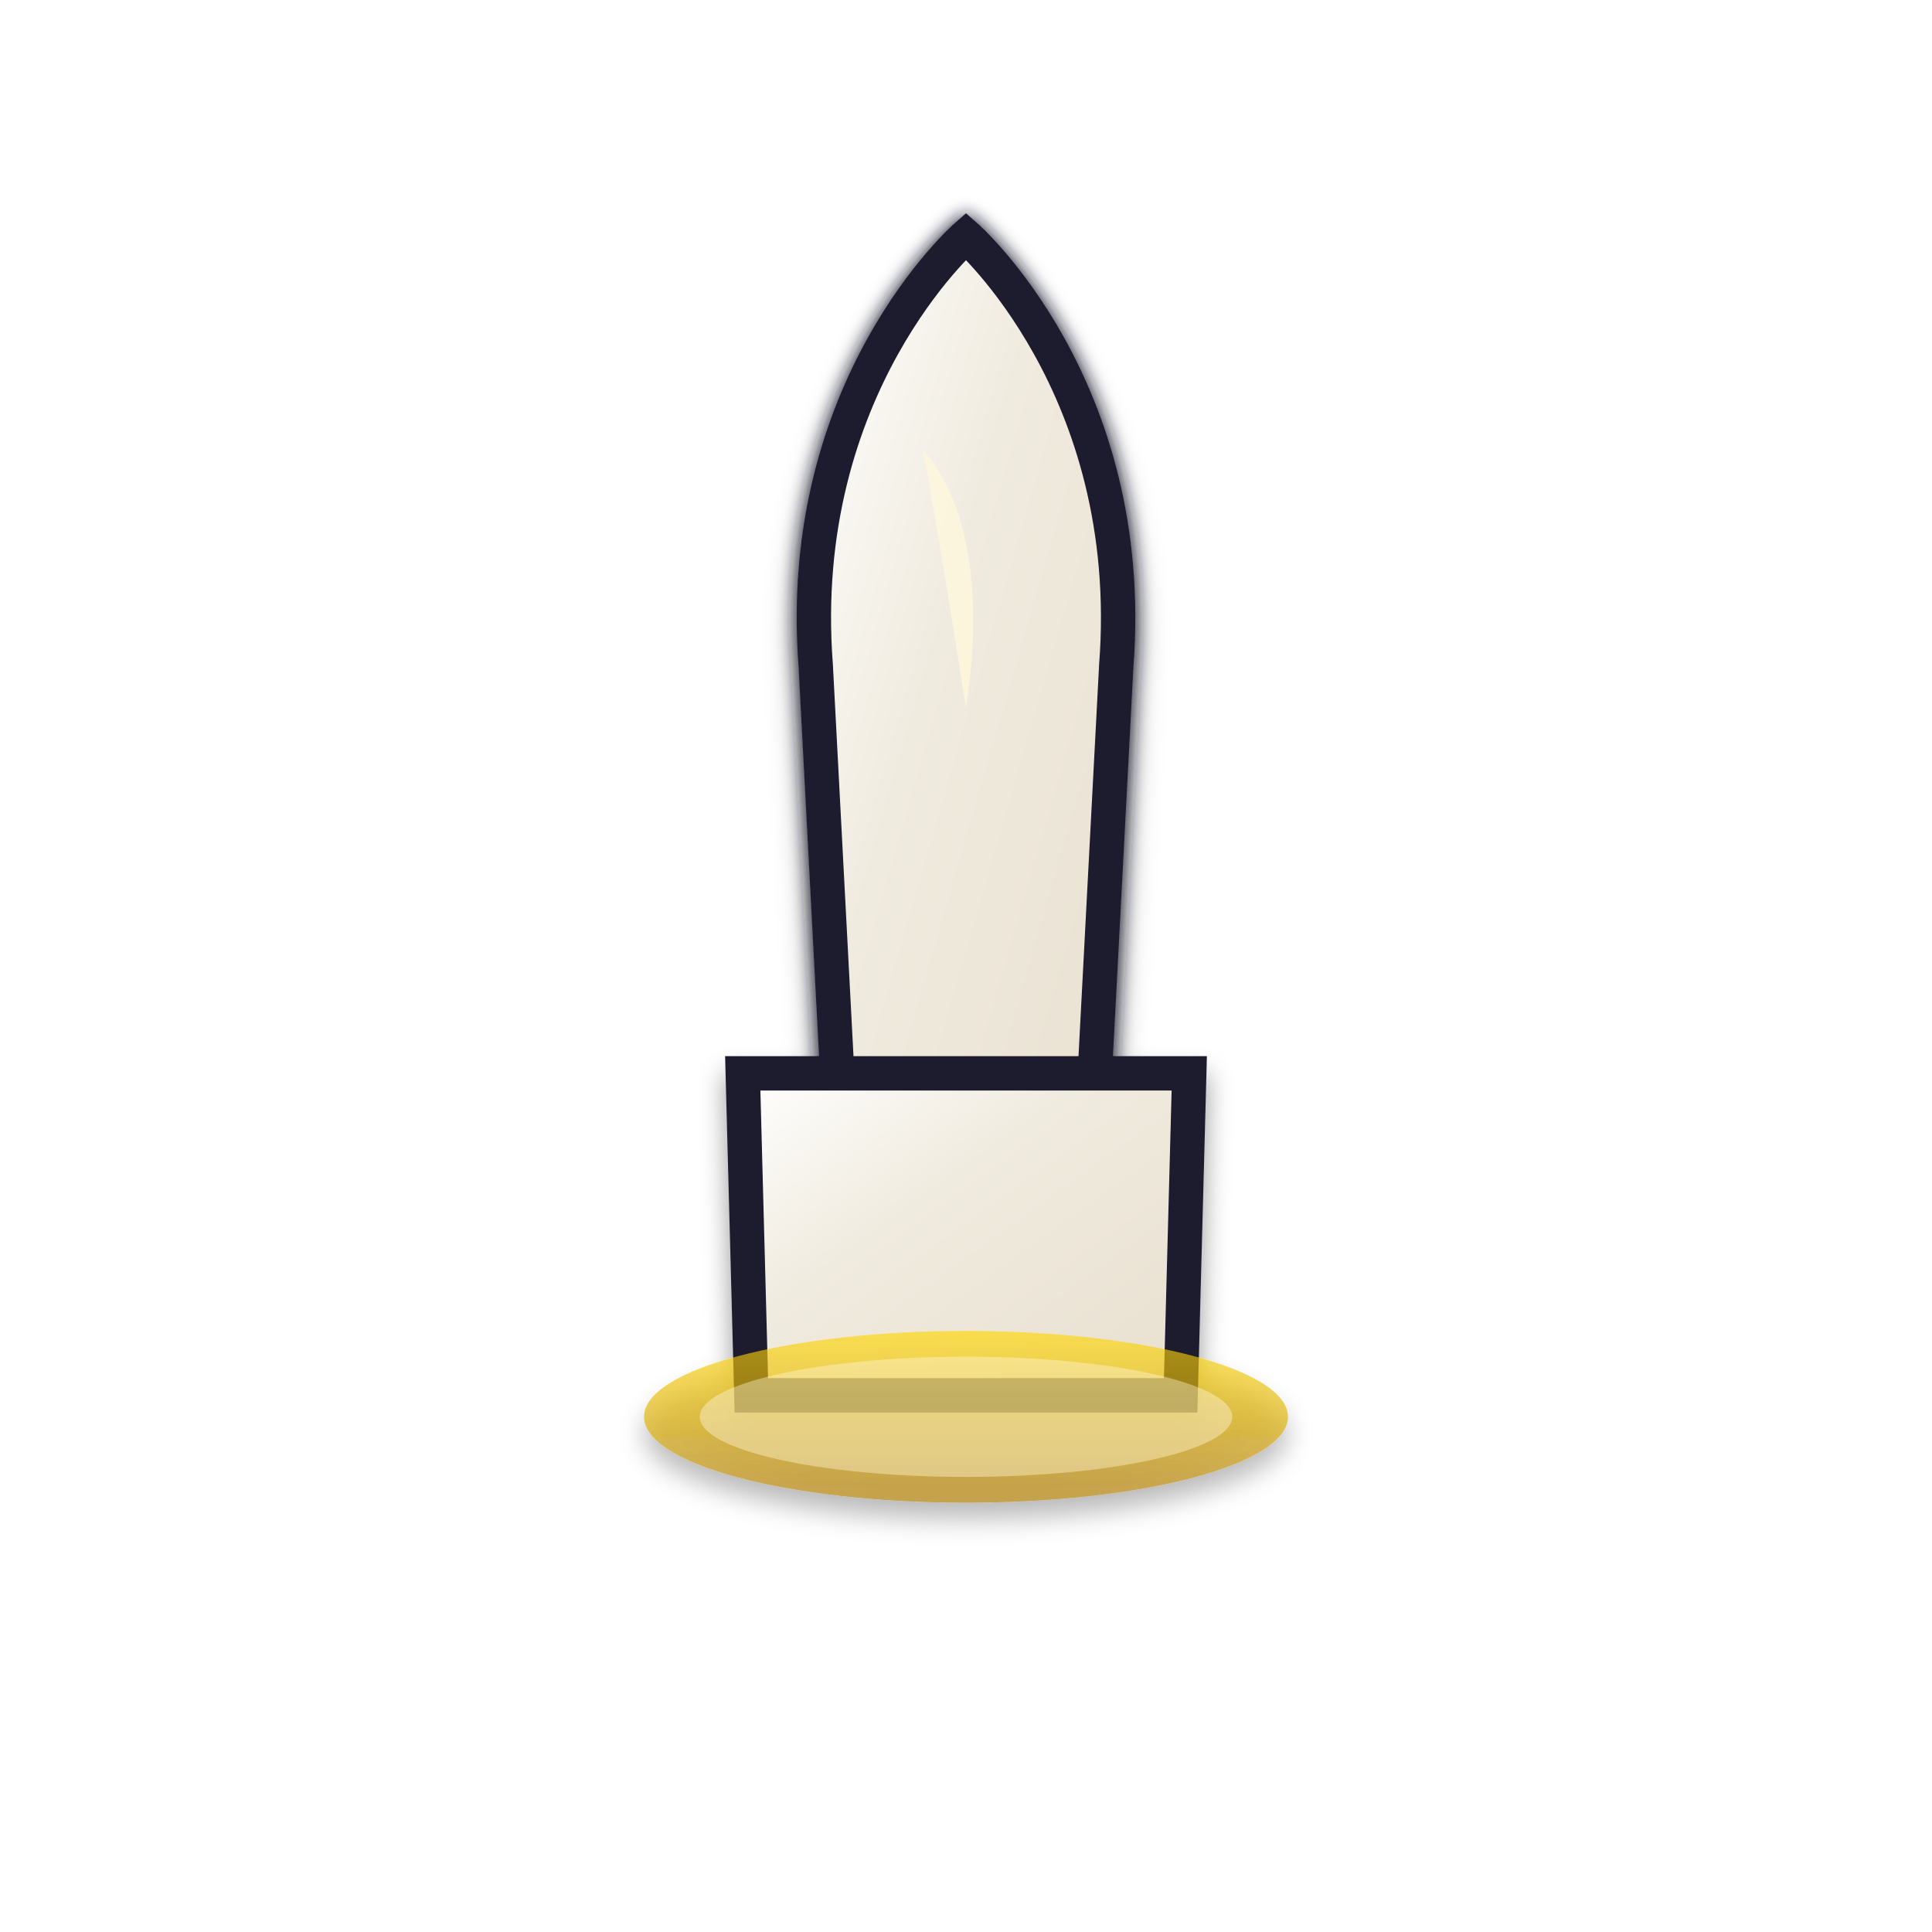
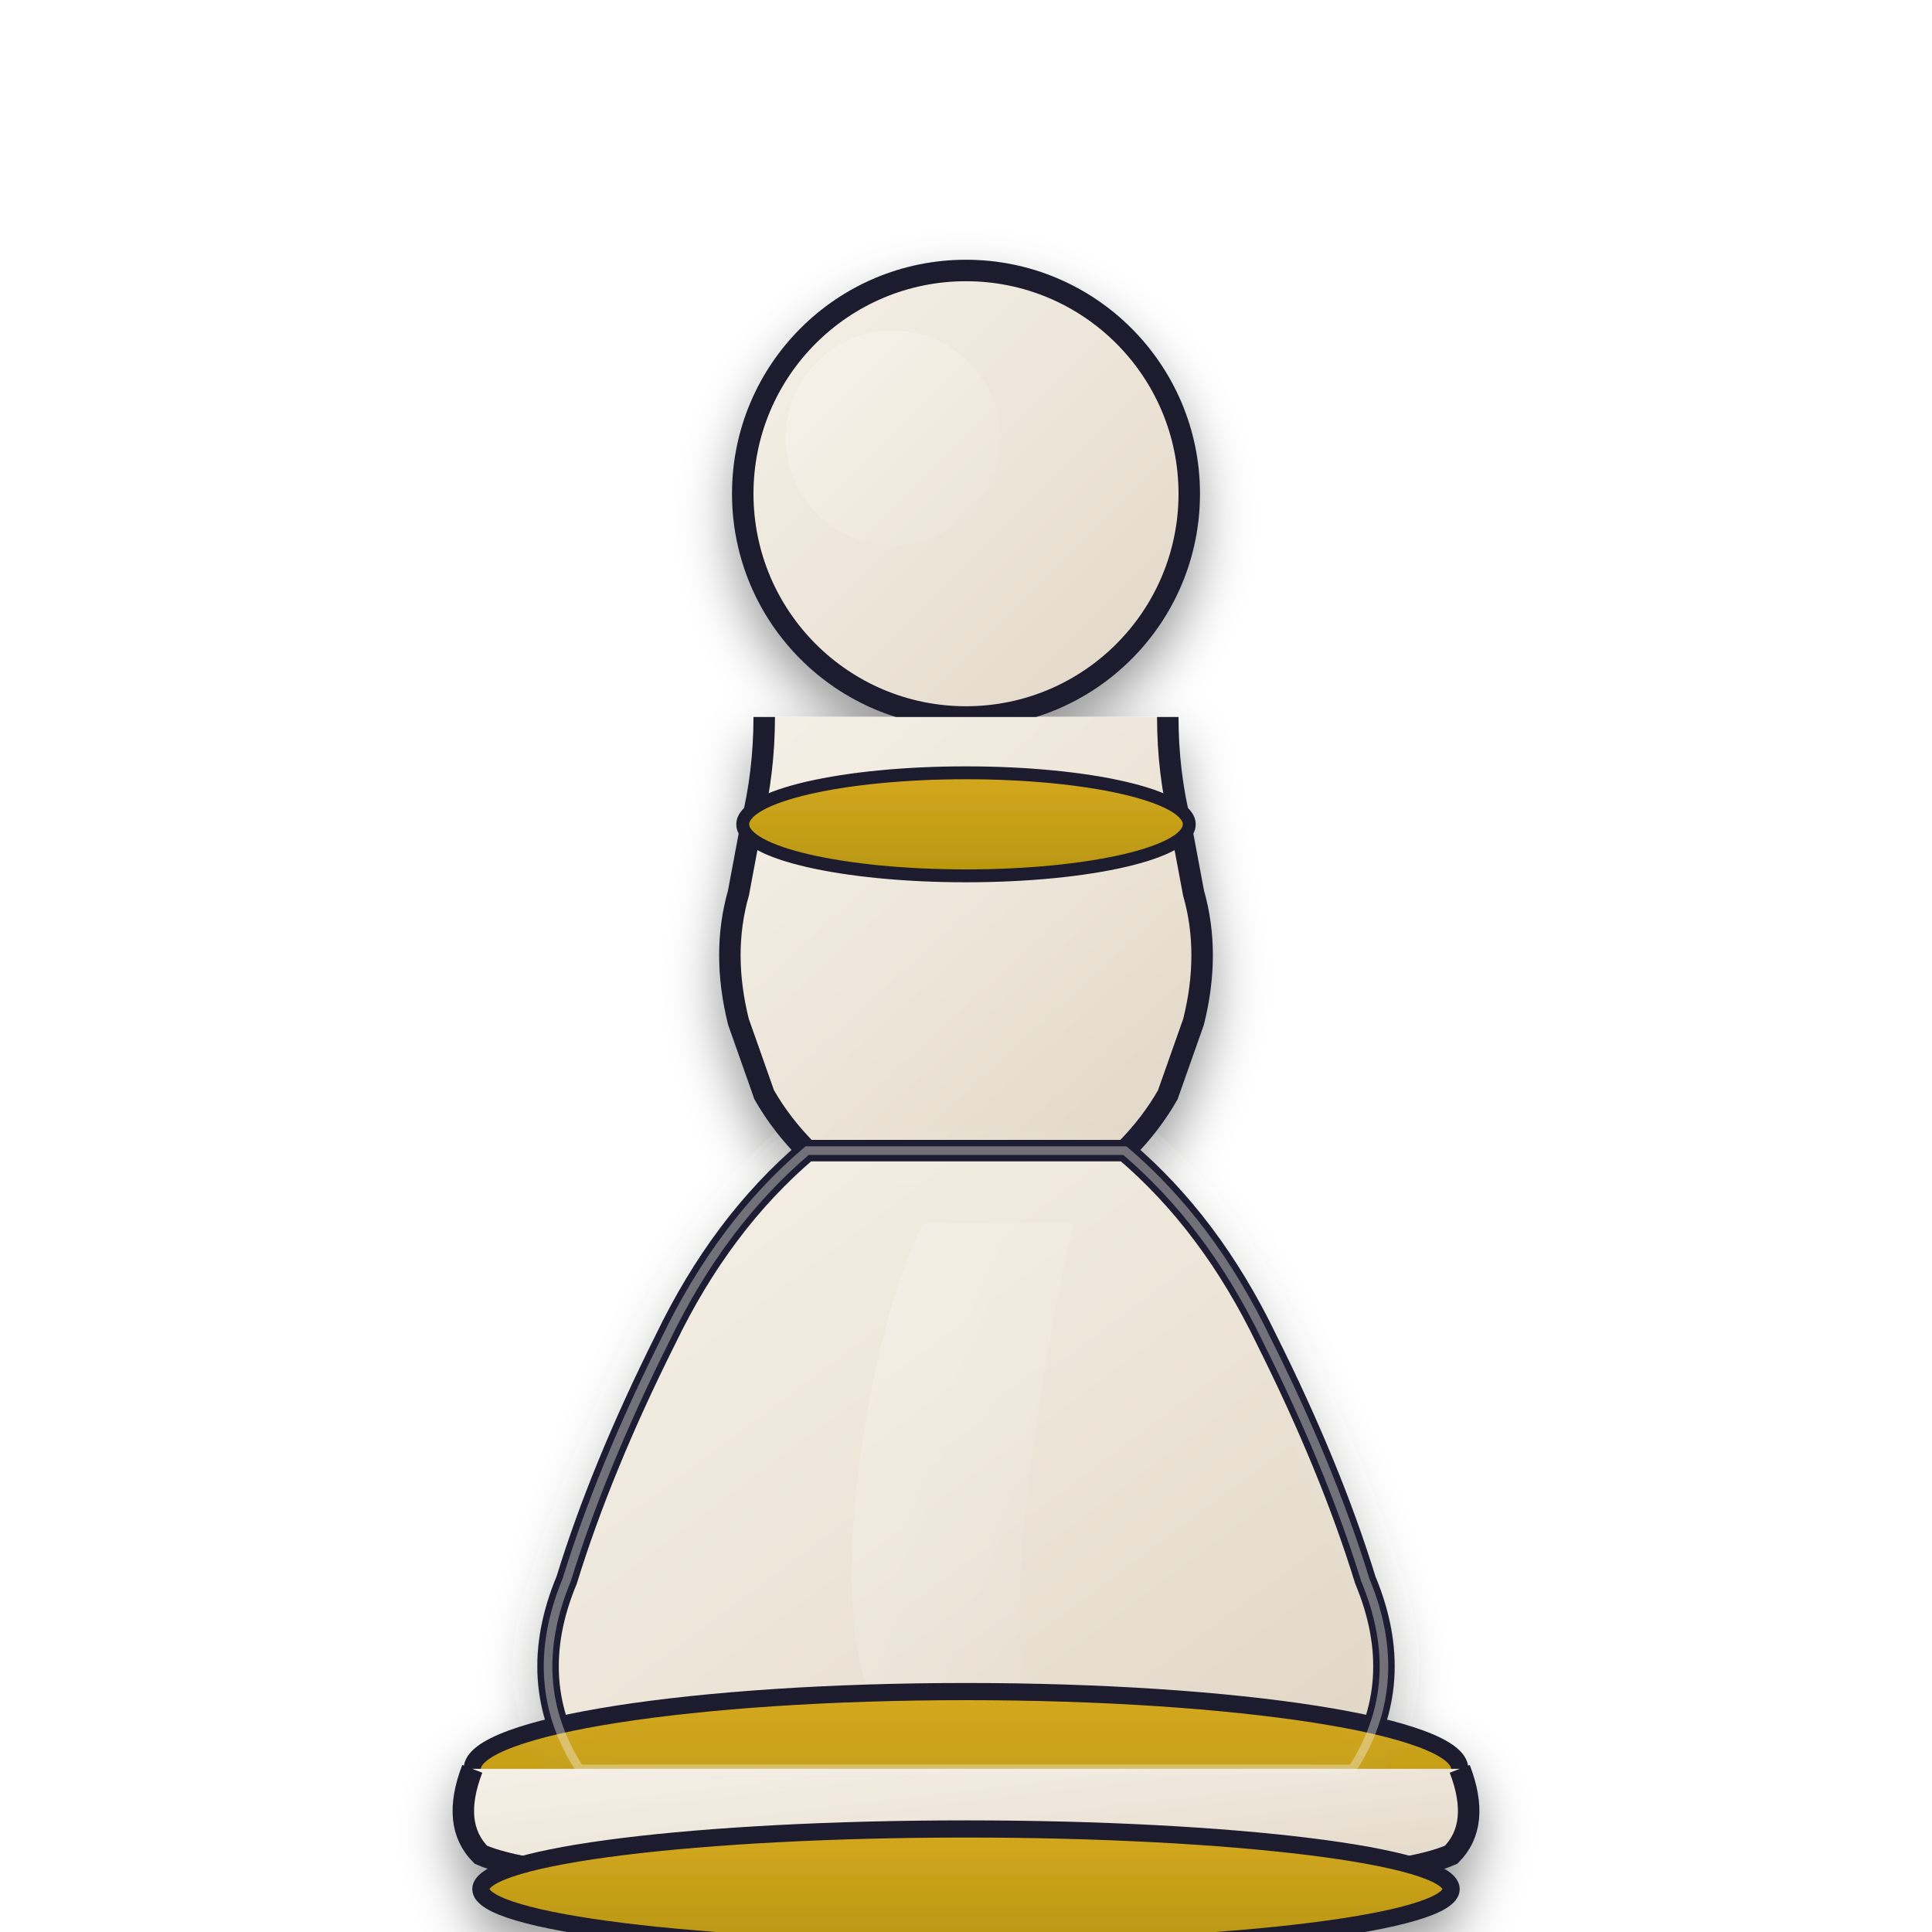
<svg xmlns="http://www.w3.org/2000/svg" viewBox="0 0 450 450">
  <defs>
    <linearGradient id="wpBody" x1="0%" y1="0%" x2="100%" y2="100%">
-       <stop offset="0%" style="stop-color:#ffffff;stop-opacity:1" />
-       <stop offset="40%" style="stop-color:#f0ebdf;stop-opacity:1" />
-       <stop offset="100%" style="stop-color:#e8e0d0;stop-opacity:1" />
+       <stop offset="0%" style="stop-color:#f5f0e8;stop-opacity:1" />
+       <stop offset="50%" style="stop-color:#ede5d8;stop-opacity:1" />
+       <stop offset="100%" style="stop-color:#e0d6c6;stop-opacity:1" />
    </linearGradient>
-     <linearGradient id="wpBase" x1="0%" y1="0%" x2="0%" y2="100%">
-       <stop offset="0%" style="stop-color:#ffd700;stop-opacity:0.8" />
-       <stop offset="100%" style="stop-color:#b8860b;stop-opacity:0.8" />
+     <linearGradient id="wpGold" x1="0%" y1="0%" x2="0%" y2="100%">
+       <stop offset="0%" style="stop-color:#D4A820;stop-opacity:1" />
+       <stop offset="100%" style="stop-color:#B8960F;stop-opacity:1" />
+     </linearGradient>
+     <linearGradient id="wpHighlight" x1="0%" y1="0%" x2="100%" y2="100%">
+       <stop offset="0%" style="stop-color:#ffffff;stop-opacity:0.6" />
+       <stop offset="100%" style="stop-color:#ffffff;stop-opacity:0" />
    </linearGradient>
    <filter id="wpShadow" x="-30%" y="-30%" width="160%" height="160%">
-       <feDropShadow dx="0" dy="4" stdDeviation="3" flood-color="#0a0a0f" flood-opacity="0.4" />
+       <feDropShadow dx="0" dy="6" stdDeviation="6" flood-color="#0a0a0f" flood-opacity="0.4" />
    </filter>
-     <filter id="wpGlow" x="-50%" y="-50%" width="200%" height="200%">
-       <feGaussianBlur stdDeviation="2" result="blur" />
+     <filter id="wpGlow" x="-20%" y="-20%" width="140%" height="140%">
+       <feGaussianBlur in="SourceAlpha" stdDeviation="4" result="blur" />
+       <feFlood flood-color="#f5f0e8" flood-opacity="0.3" result="color" />
+       <feComposite in="color" in2="blur" operator="in" result="glow" />
      <feMerge>
-         <feMergeNode in="blur" />
+         <feMergeNode in="glow" />
        <feMergeNode in="SourceGraphic" />
      </feMerge>
    </filter>
  </defs>
  <g filter="url(#wpShadow)">
-     <path d="M225 55 C225 55 265 90 260 155 L255 250 C255 315 195 315 195 250 L190 155 C185 90 225 55 225 55 Z" fill="url(#wpBody)" stroke="#1a1a2e" stroke-width="8" filter="url(#wpGlow)" />
-     <path d="M215 105 C215 105 232 120 225 165 C218 120 215 105 215 105 Z" fill="#fff8dc" opacity="0.8" />
-     <ellipse cx="225" cy="270" rx="52" ry="18" fill="url(#wpBase)" opacity="0.8" />
-     <ellipse cx="225" cy="270" rx="40" ry="12" fill="#fff8dc" opacity="0.4" />
-     <path d="M173 250 L175 325 L275 325 L277 250 Z" fill="url(#wpBody)" stroke="#1a1a2e" stroke-width="8" />
-     <ellipse cx="225" cy="330" rx="75" ry="20" fill="url(#wpBase)" opacity="0.8" />
-     <ellipse cx="225" cy="330" rx="62" ry="14" fill="#fff8dc" opacity="0.4" />
+     <circle cx="225" cy="115" r="52" fill="url(#wpBody)" stroke="#1a1a2e" stroke-width="5" />
+     <circle cx="208" cy="102" r="25" fill="url(#wpHighlight)" opacity="0.5" />
+     <path d="M178,167 Q178,180 175,192 L172,208 Q168,222 172,238 L178,255 Q182,262 188,268 L262,268 Q268,262 272,255 L278,238 Q282,222 278,208 L275,192 Q272,180 272,167" fill="url(#wpBody)" stroke="#1a1a2e" stroke-width="5" />
+     <ellipse cx="225" cy="192" rx="52" ry="12" fill="url(#wpGold)" stroke="#1a1a2e" stroke-width="3" />
+     <path d="M188,268 Q168,285 155,312 Q140,342 132,368 Q122,392 135,412 L315,412 Q328,392 318,368 Q310,342 295,312 Q282,285 262,268 Z" fill="url(#wpBody)" stroke="#1a1a2e" stroke-width="5" />
+     <path d="M215,285 Q205,305 200,342 Q195,380 205,402 L240,402 Q235,380 240,342 Q245,305 250,285 Z" fill="url(#wpHighlight)" opacity="0.4" />
+     <ellipse cx="225" cy="412" rx="115" ry="18" fill="url(#wpGold)" stroke="#1a1a2e" stroke-width="4" />
+     <path d="M110,412 Q105,425 112,432 Q130,440 225,440 Q320,440 338,432 Q345,425 340,412" fill="url(#wpBody)" stroke="#1a1a2e" stroke-width="5" />
+     <ellipse cx="225" cy="440" rx="113" ry="14" fill="url(#wpGold)" stroke="#1a1a2e" stroke-width="4" />
+     <path d="M188,268 Q168,285 155,312 Q140,342 132,368 Q122,392 135,412 L315,412 Q328,392 318,368 Q310,342 295,312 Q282,285 262,268 Z" fill="none" stroke="#f5f0e8" stroke-width="2" opacity="0.4" filter="url(#wpGlow)" />
  </g>
</svg>
